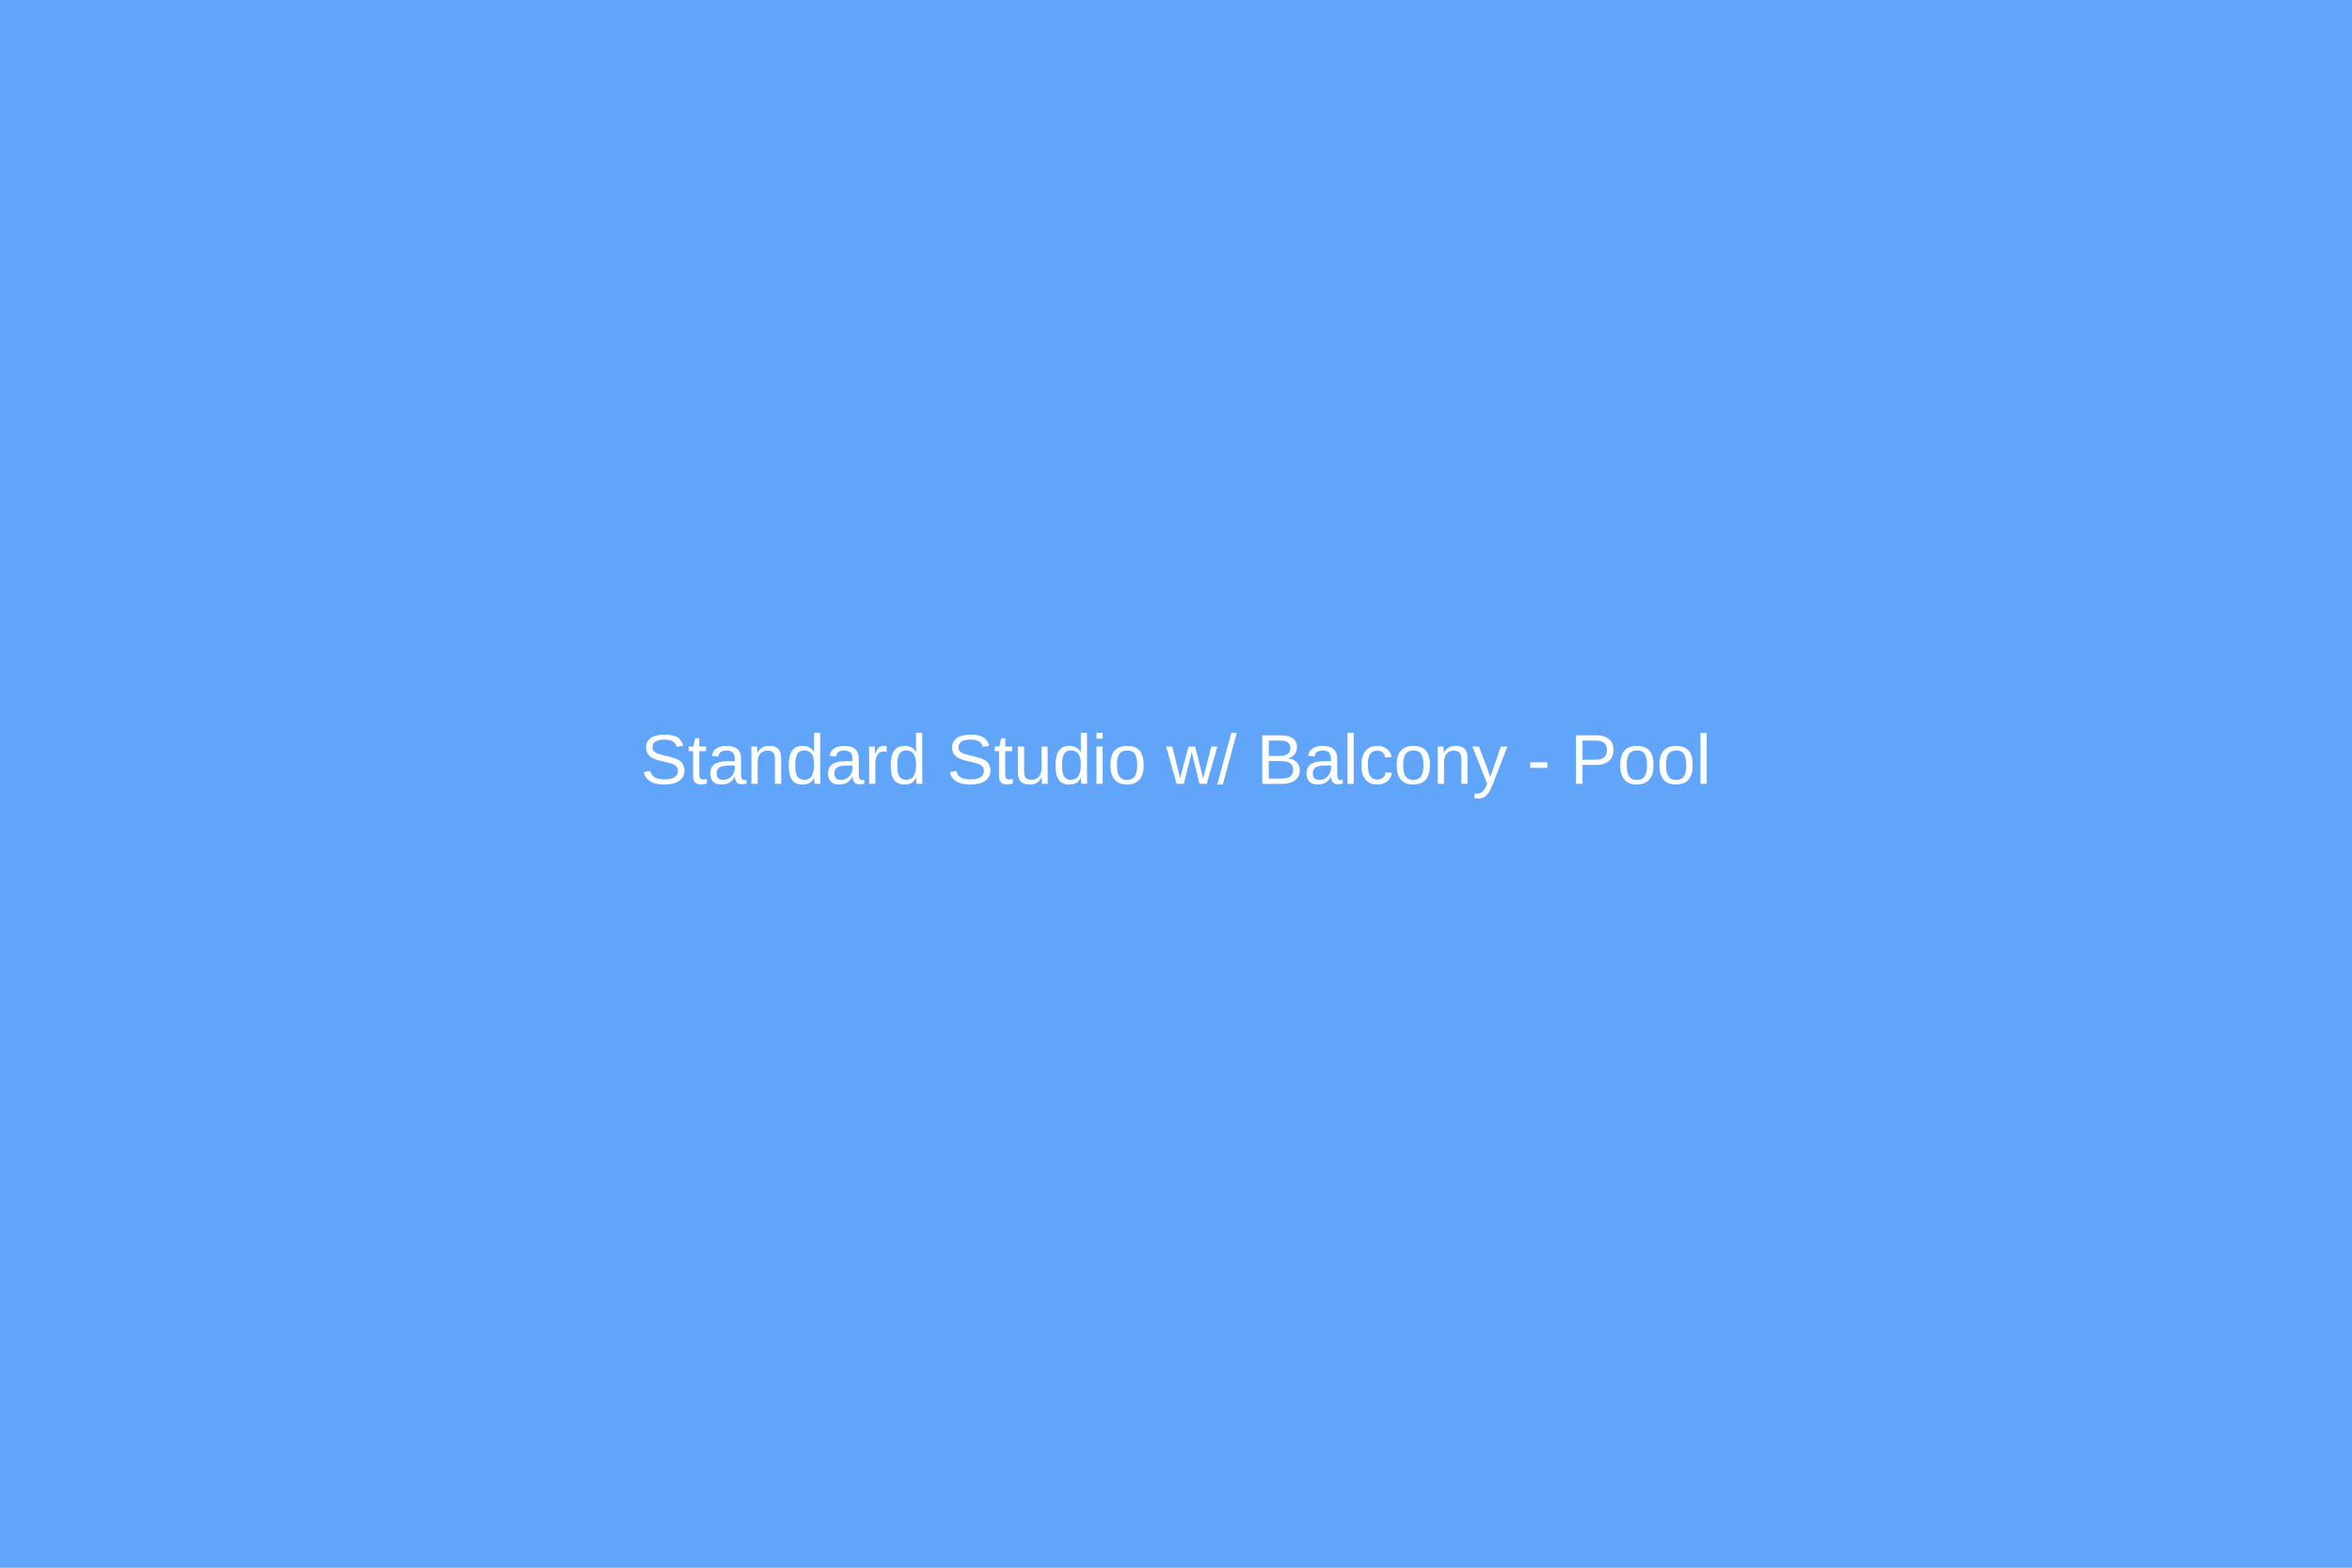
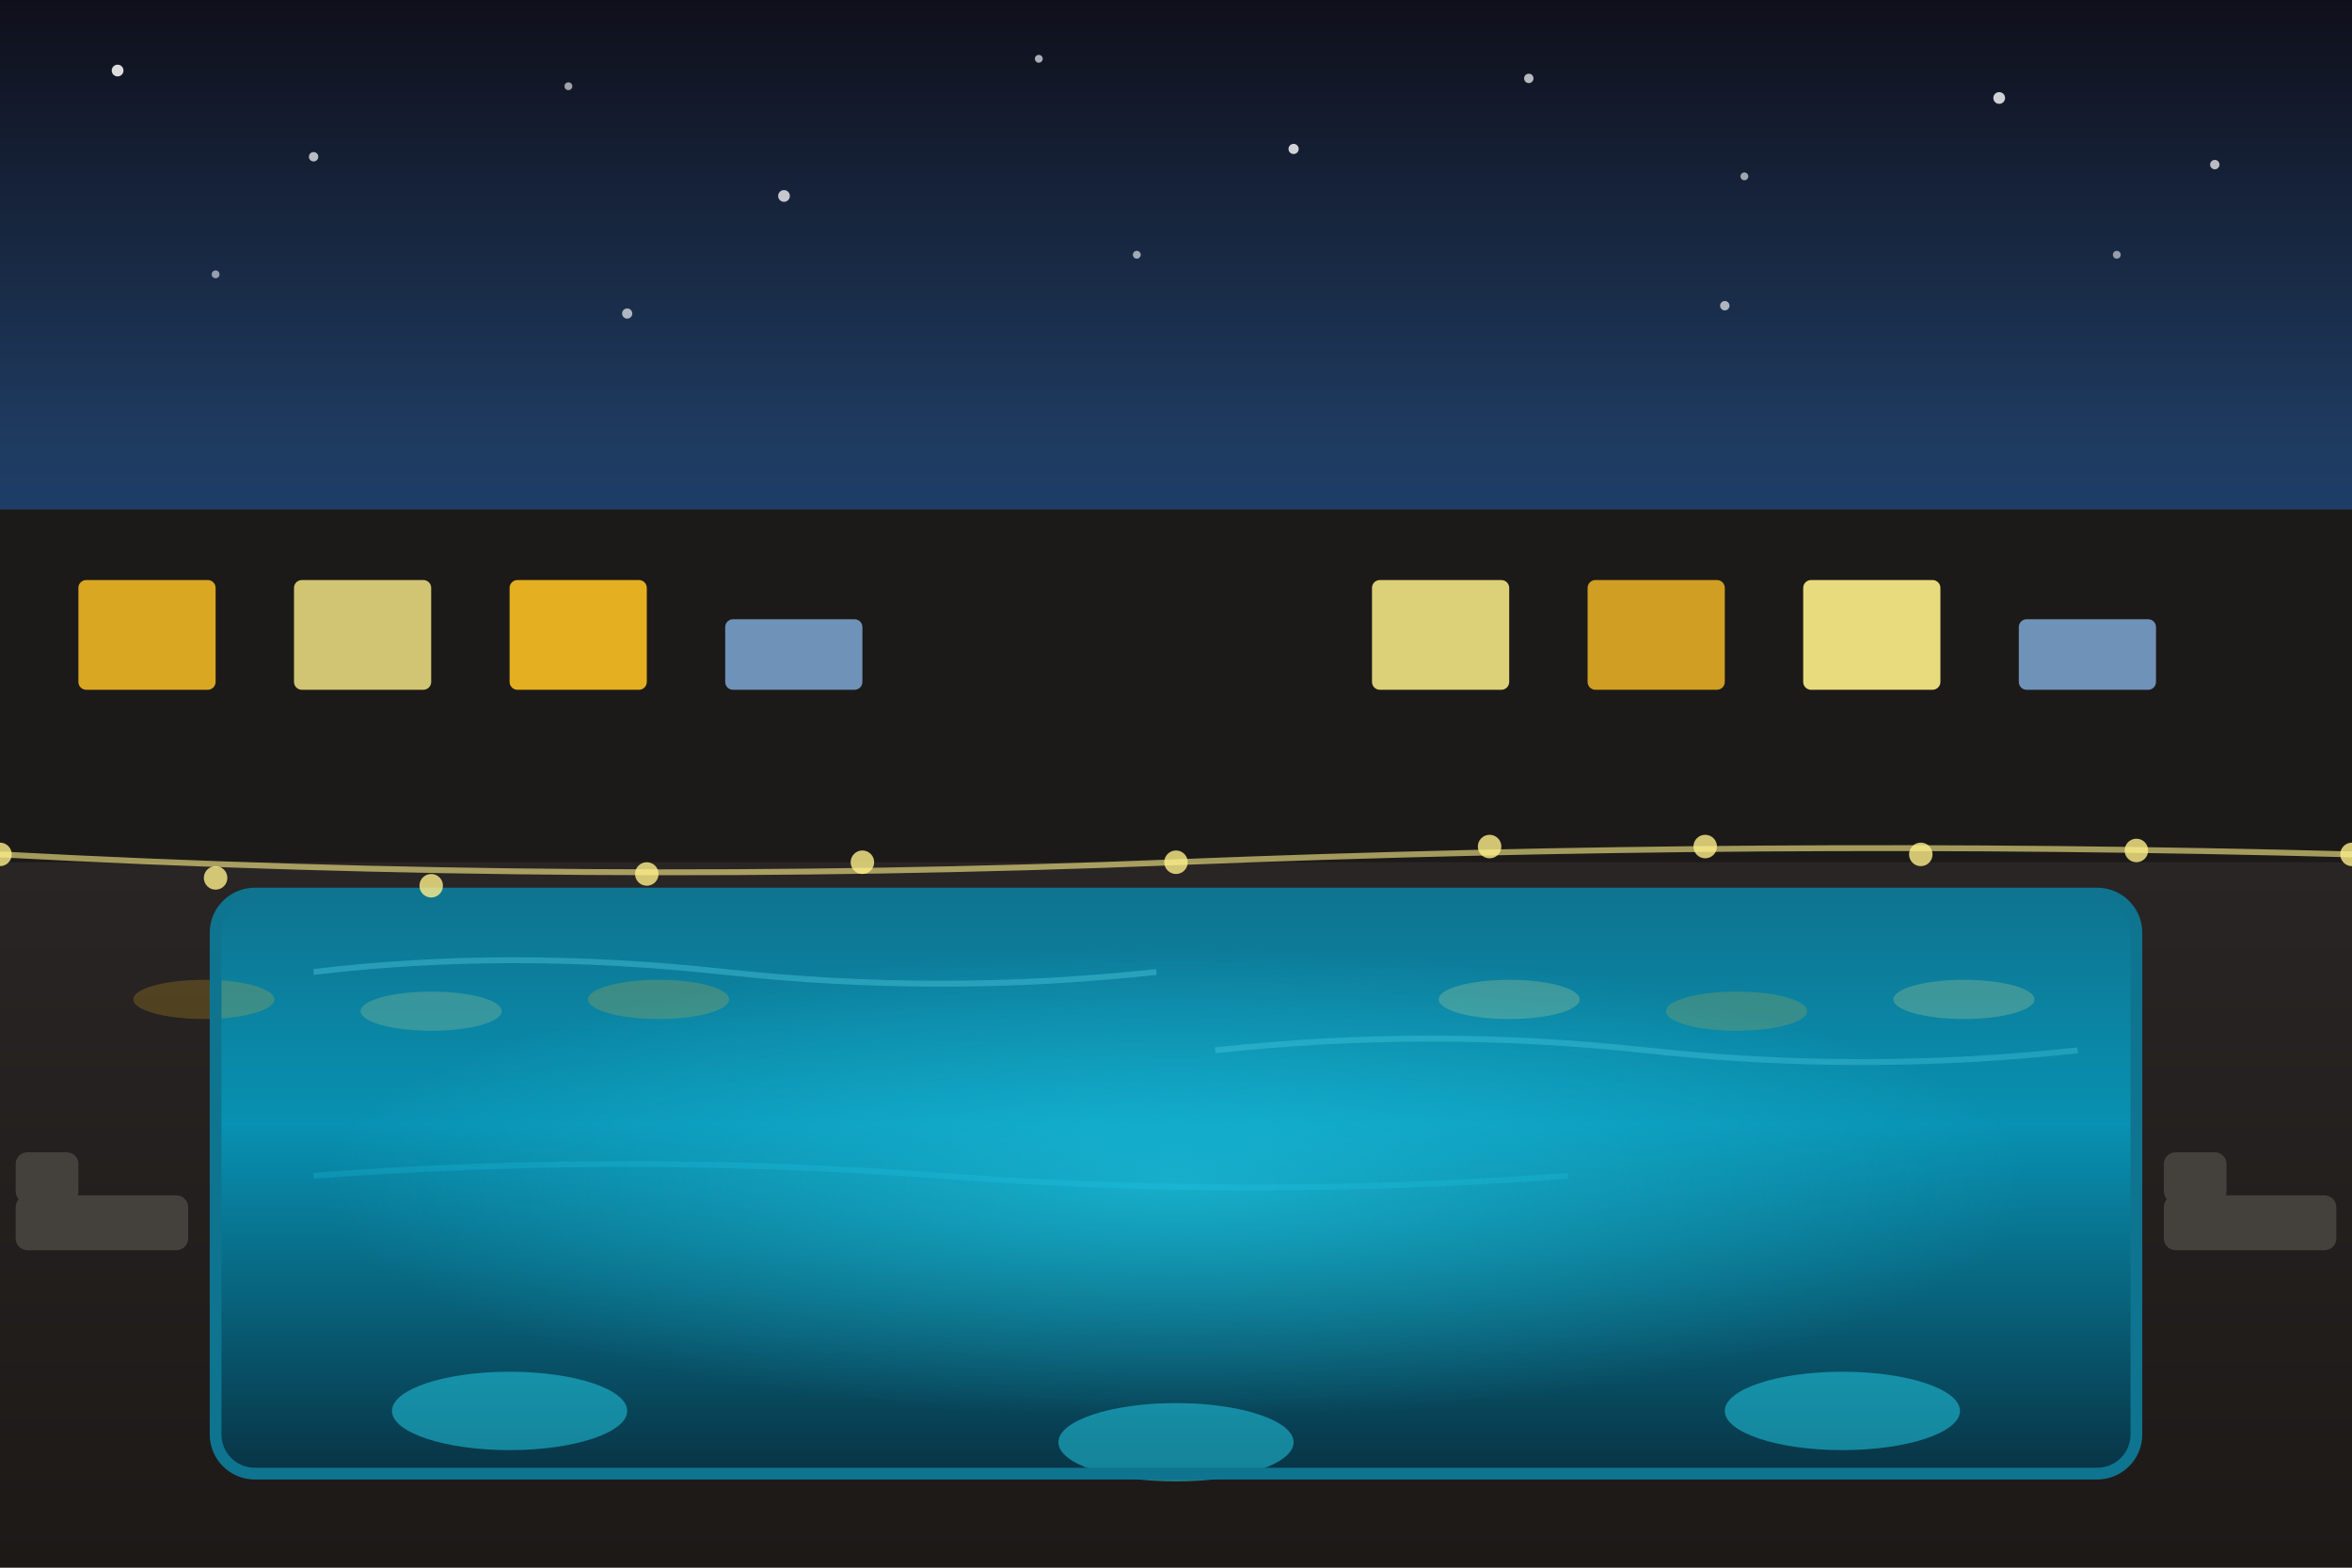
- <svg xmlns="http://www.w3.org/2000/svg" width="600" height="400" viewBox="0 0 600 400">
-   <rect width="600" height="400" fill="#60a5fa" />
-   <text x="50%" y="50%" fill="#fff" font-size="18" font-family="Arial" text-anchor="middle">Standard Studio w/ Balcony - Pool</text>
+ <svg xmlns="http://www.w3.org/2000/svg" viewBox="0 0 600 400">
+   <defs>
+     <linearGradient id="sky10" x1="0" y1="0" x2="0" y2="1">
+       <stop offset="0%" stop-color="#0f0f1a" />
+       <stop offset="50%" stop-color="#1e3a5f" />
+       <stop offset="100%" stop-color="#1e4d8c" />
+     </linearGradient>
+     <linearGradient id="pool10" x1="0" y1="0" x2="0" y2="1">
+       <stop offset="0%" stop-color="#0e7490" />
+       <stop offset="40%" stop-color="#0891b2" />
+       <stop offset="100%" stop-color="#083344" />
+     </linearGradient>
+     <linearGradient id="surr10" x1="0" y1="0" x2="0" y2="1">
+       <stop offset="0%" stop-color="#292524" />
+       <stop offset="100%" stop-color="#1c1917" />
+     </linearGradient>
+     <radialGradient id="glow10" cx="50%" cy="50%" r="50%">
+       <stop offset="0%" stop-color="#22d3ee" stop-opacity="0.55" />
+       <stop offset="100%" stop-color="#22d3ee" stop-opacity="0" />
+     </radialGradient>
+   </defs>
+   <rect width="600" height="220" fill="url(#sky10)" />
+   <circle cx="30" cy="18" r="1.5" fill="white" opacity="0.85" />
+   <circle cx="80" cy="40" r="1.2" fill="white" opacity="0.7" />
+   <circle cx="145" cy="22" r="1" fill="white" opacity="0.6" />
+   <circle cx="200" cy="50" r="1.5" fill="white" opacity="0.75" />
+   <circle cx="265" cy="15" r="1" fill="white" opacity="0.65" />
+   <circle cx="330" cy="38" r="1.3" fill="white" opacity="0.8" />
+   <circle cx="390" cy="20" r="1.2" fill="white" opacity="0.7" />
+   <circle cx="445" cy="45" r="1" fill="white" opacity="0.6" />
+   <circle cx="510" cy="25" r="1.5" fill="white" opacity="0.8" />
+   <circle cx="565" cy="42" r="1.2" fill="white" opacity="0.7" />
+   <circle cx="55" cy="70" r="1" fill="white" opacity="0.55" />
+   <circle cx="160" cy="80" r="1.3" fill="white" opacity="0.65" />
+   <circle cx="290" cy="65" r="1" fill="white" opacity="0.6" />
+   <circle cx="440" cy="78" r="1.2" fill="white" opacity="0.65" />
+   <circle cx="540" cy="65" r="1" fill="white" opacity="0.55" />
+   <rect x="0" y="130" width="600" height="92" fill="#1c1a18" />
+   <rect x="20" y="148" width="35" height="28" fill="#fbbf24" rx="2" opacity="0.85" />
+   <rect x="75" y="148" width="35" height="28" fill="#fef08a" rx="2" opacity="0.8" />
+   <rect x="130" y="148" width="35" height="28" fill="#fbbf24" rx="2" opacity="0.9" />
+   <rect x="185" y="158" width="35" height="18" fill="#93c5fd" rx="2" opacity="0.7" />
+   <rect x="350" y="148" width="35" height="28" fill="#fef08a" rx="2" opacity="0.85" />
+   <rect x="405" y="148" width="35" height="28" fill="#fbbf24" rx="2" opacity="0.8" />
+   <rect x="460" y="148" width="35" height="28" fill="#fef08a" rx="2" opacity="0.9" />
+   <rect x="515" y="158" width="35" height="18" fill="#93c5fd" rx="2" opacity="0.7" />
+   <rect y="220" width="600" height="180" fill="url(#surr10)" />
+   <rect x="55" y="228" width="490" height="148" fill="url(#pool10)" rx="10" />
+   <ellipse cx="300" cy="302" rx="220" ry="60" fill="url(#glow10)" />
+   <ellipse cx="130" cy="360" rx="30" ry="10" fill="#22d3ee" opacity="0.5" />
+   <ellipse cx="300" cy="368" rx="30" ry="10" fill="#22d3ee" opacity="0.5" />
+   <ellipse cx="470" cy="360" rx="30" ry="10" fill="#22d3ee" opacity="0.5" />
+   <path d="M80,248  Q130,242 185,248 Q240,254 295,248" stroke="#67e8f9" stroke-width="1.5" fill="none" opacity="0.3" />
+   <path d="M310,268 Q365,262 420,268 Q475,274 530,268" stroke="#67e8f9" stroke-width="1.5" fill="none" opacity="0.25" />
+   <path d="M80,300  Q160,294 240,300 Q320,306 400,300" stroke="#22d3ee" stroke-width="1.5" fill="none" opacity="0.2" />
+   <ellipse cx="52" cy="255" rx="18" ry="5" fill="#fbbf24" opacity="0.2" />
+   <ellipse cx="110" cy="258" rx="18" ry="5" fill="#fef08a" opacity="0.18" />
+   <ellipse cx="168" cy="255" rx="18" ry="5" fill="#fbbf24" opacity="0.2" />
+   <ellipse cx="385" cy="255" rx="18" ry="5" fill="#fef08a" opacity="0.2" />
+   <ellipse cx="443" cy="258" rx="18" ry="5" fill="#fbbf24" opacity="0.18" />
+   <ellipse cx="501" cy="255" rx="18" ry="5" fill="#fef08a" opacity="0.2" />
+   <rect x="55" y="228" width="490" height="148" fill="none" stroke="#0e7490" stroke-width="3" rx="10" />
+   <rect x="4" y="305" width="44" height="14" fill="#44403c" rx="3" />
+   <rect x="4" y="294" width="16" height="13" fill="#44403c" rx="3" />
+   <rect x="552" y="305" width="44" height="14" fill="#44403c" rx="3" />
+   <rect x="552" y="294" width="16" height="13" fill="#44403c" rx="3" />
+   <path d="M0,218 Q150,226 300,220 Q450,214 600,218" stroke="#fef08a" stroke-width="1.5" fill="none" opacity="0.6" />
+   <circle cx="0" cy="218" r="3" fill="#fef08a" opacity="0.8" />
+   <circle cx="55" cy="224" r="3" fill="#fef08a" opacity="0.8" />
+   <circle cx="110" cy="226" r="3" fill="#fef08a" opacity="0.8" />
+   <circle cx="165" cy="223" r="3" fill="#fef08a" opacity="0.8" />
+   <circle cx="220" cy="220" r="3" fill="#fef08a" opacity="0.8" />
+   <circle cx="300" cy="220" r="3" fill="#fef08a" opacity="0.8" />
+   <circle cx="380" cy="216" r="3" fill="#fef08a" opacity="0.8" />
+   <circle cx="435" cy="216" r="3" fill="#fef08a" opacity="0.8" />
+   <circle cx="490" cy="218" r="3" fill="#fef08a" opacity="0.8" />
+   <circle cx="545" cy="217" r="3" fill="#fef08a" opacity="0.8" />
+   <circle cx="600" cy="218" r="3" fill="#fef08a" opacity="0.8" />
</svg>
